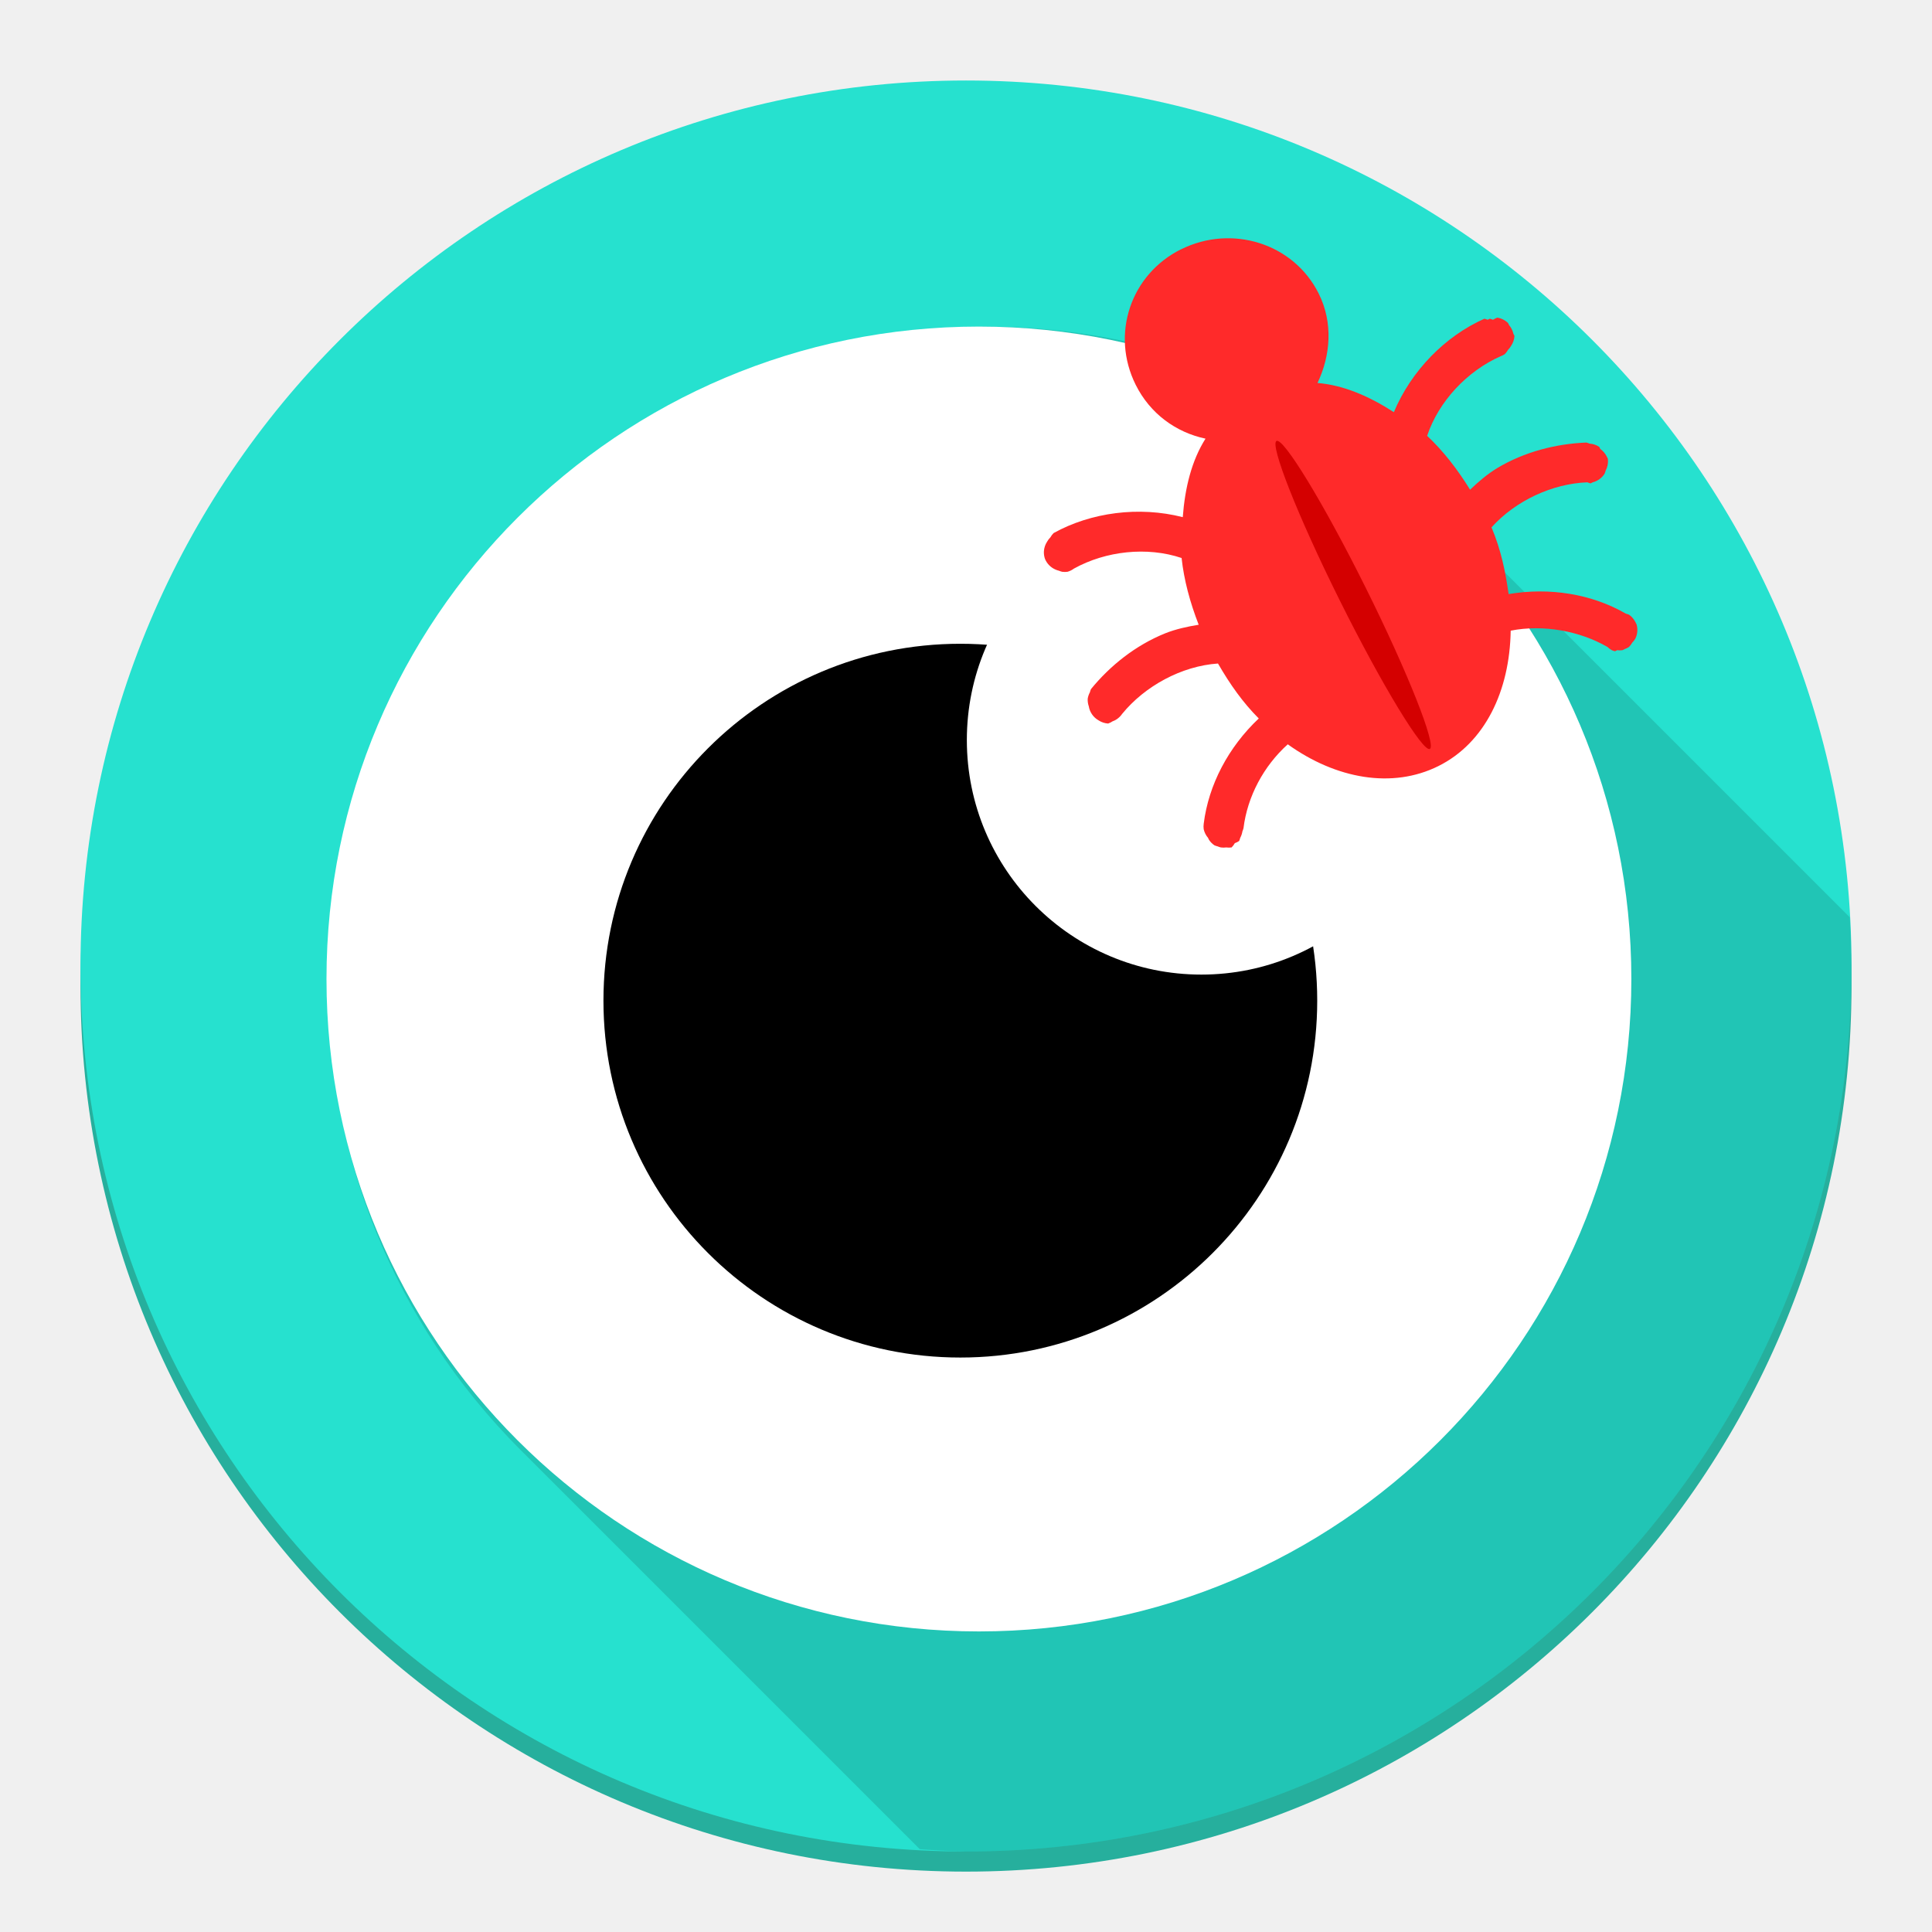
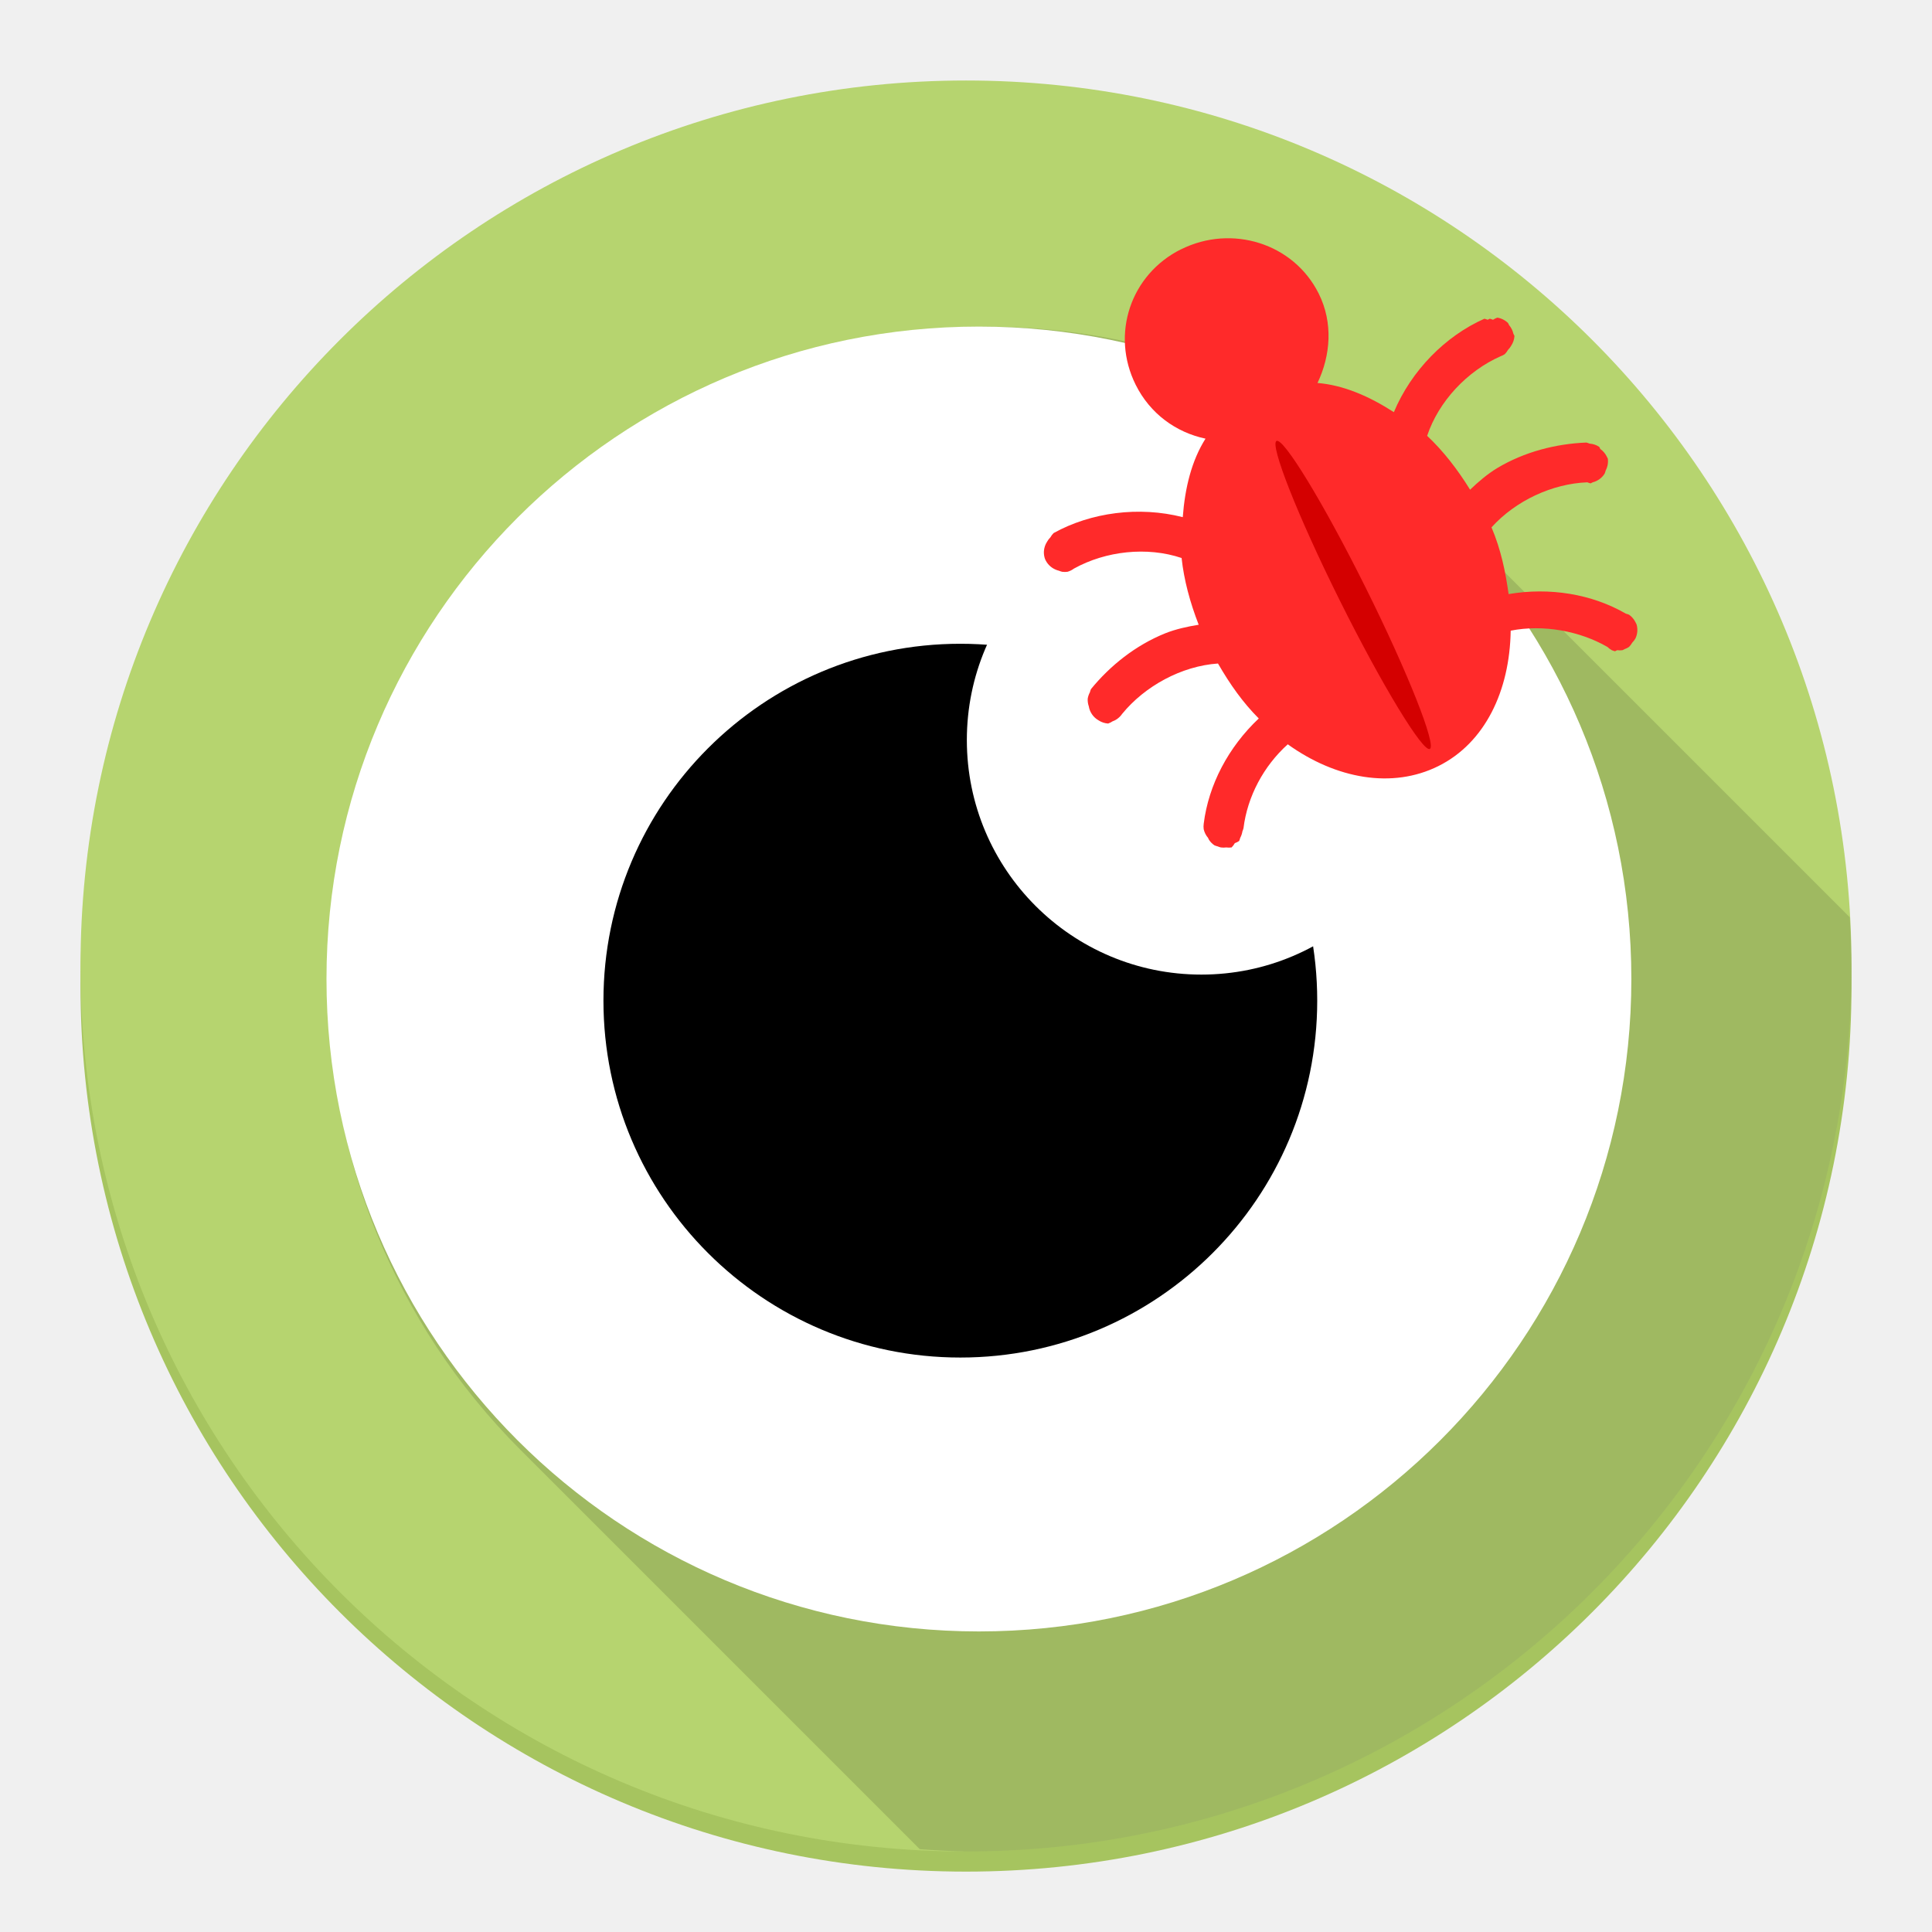
<svg xmlns="http://www.w3.org/2000/svg" width="192" height="192" viewBox="0 0 192 192" id="svg2" version="1.1">
  <defs id="defs4" />
  <g id="layer1" transform="translate(0,-860.3622)">
-     <circle r="88" cy="958.362" cx="96" id="circle5439" style="fill:#26af9d;fill-opacity:1;stroke:none;stroke-width:4;stroke-linecap:butt;stroke-linejoin:miter;stroke-miterlimit:4;stroke-dasharray:none;stroke-opacity:1" />
-     <circle style="fill:#26e1cf;fill-opacity:1;stroke:none;stroke-width:4;stroke-linecap:butt;stroke-linejoin:miter;stroke-miterlimit:4;stroke-dasharray:none;stroke-opacity:1" id="path5437" cx="96" cy="956.362" r="88" />
+     <circle r="88" cy="958.362" cx="96" id="circle5439" style="fill:#a6c45f;fill-opacity:1;stroke:none;stroke-width:4;stroke-linecap:butt;stroke-linejoin:miter;stroke-miterlimit:4;stroke-dasharray:none;stroke-opacity:1" />
+     <circle style="fill:#b6d46f;fill-opacity:1;stroke:none;stroke-width:4;stroke-linecap:butt;stroke-linejoin:miter;stroke-miterlimit:4;stroke-dasharray:none;stroke-opacity:1" id="path5437" cx="96" cy="956.362" r="88" />
    <path style="color:#000000;font-style:normal;font-variant:normal;font-weight:normal;font-stretch:normal;font-size:medium;line-height:normal;font-family:sans-serif;text-indent:0;text-align:start;text-decoration:none;text-decoration-line:none;text-decoration-style:solid;text-decoration-color:#000000;letter-spacing:normal;word-spacing:normal;text-transform:none;direction:ltr;block-progression:tb;writing-mode:lr-tb;baseline-shift:baseline;text-anchor:start;white-space:normal;clip-rule:nonzero;display:inline;overflow:visible;visibility:visible;opacity:1;isolation:auto;mix-blend-mode:normal;color-interpolation:sRGB;color-interpolation-filters:linearRGB;solid-color:#000000;solid-opacity:1;fill:#000000;fill-opacity:0.125;fill-rule:nonzero;stroke:none;stroke-width:8.607;stroke-linecap:butt;stroke-linejoin:miter;stroke-miterlimit:4;stroke-dasharray:none;stroke-dashoffset:0;stroke-opacity:1;color-rendering:auto;image-rendering:auto;shape-rendering:auto;text-rendering:auto;enable-background:accumulate" d="M 98.02 32.459 C 81.274 32.459 64.528 38.841 51.762 51.607 C 26.229 77.141 26.229 118.592 51.762 144.125 L 91.406 183.77 A 88 88 0 0 0 96 184 A 88 88 0 0 0 184 96 A 88 88 0 0 0 183.828 91.158 L 144.277 51.607 C 131.511 38.841 114.765 32.459 98.02 32.459 z " transform="translate(0,860.3622)" id="path5462" />
    <circle r="64.838" cy="957.654" cx="97.284" id="circle5467" style="fill:#ffffff;fill-opacity:1;stroke:none;stroke-width:4;stroke-linecap:butt;stroke-linejoin:miter;stroke-miterlimit:4;stroke-dasharray:none;stroke-opacity:1" />
    <circle style="fill:#000000;fill-opacity:1;stroke:none;stroke-width:4;stroke-linecap:butt;stroke-linejoin:miter;stroke-miterlimit:4;stroke-dasharray:none;stroke-opacity:1" id="circle5451" cx="95.437" cy="959.806" r="35.467" />
    <circle style="fill:#ffffff;fill-opacity:1;stroke:none;stroke-width:10;stroke-linecap:butt;stroke-linejoin:miter;stroke-miterlimit:4;stroke-dasharray:none;stroke-opacity:1" id="circle5455" cx="119.392" cy="933.908" r="23.308" />
    <flowRoot xml:space="preserve" id="flowRoot3776" style="font-style:normal;font-weight:normal;font-size:40px;line-height:125%;font-family:Sans;letter-spacing:0px;word-spacing:0px;fill:#000000;fill-opacity:1;stroke:none;stroke-width:1px;stroke-linecap:butt;stroke-linejoin:miter;stroke-opacity:1" transform="translate(296.8833,136.4798)">
      <flowRegion id="flowRegion3778">
        <rect id="rect3780" width="29" height="71" x="52" y="60" />
      </flowRegion>
      <flowPara id="flowPara3782" />
    </flowRoot>
    <text xml:space="preserve" style="font-style:normal;font-weight:normal;font-size:40px;line-height:125%;font-family:Sans;letter-spacing:0px;word-spacing:0px;fill:#000000;fill-opacity:1;stroke:none" x="4973.289" y="3504.517" id="text5084">
      <tspan id="tspan5086" x="4973.289" y="3504.517" />
    </text>
    <g id="g4345" transform="matrix(0.2001245,-0.3019103,0.3019103,0.2001245,-179.093,776.5073)">
      <path transform="matrix(-0.716246,0,0,0.716246,252.9668,272.6866)" id="path4155" d="m 70.8,803.108 c 18.726,-10.812 42.064,-4.559 52.875,14.167 6.216,10.765 6.675,22.984 2.437,33.713 9.955,0.225 20.007,3.827 29.876,9.353 5.706,-16.364 17.927,-30.34 32.41,-37.867 a 7.61,7.61 0 0 1 2.054,-0.128 7.61,7.61 0 0 1 2.054,-0.128 7.61,7.61 0 0 1 3.781,1.017 7.61,7.61 0 0 1 2.184,1.941 7.61,7.61 0 0 1 1.169,5.71 7.61,7.61 0 0 1 -0.34,1.254 7.61,7.61 0 0 1 -0.34,1.254 7.61,7.61 0 0 1 -1.139,1.714 7.61,7.61 0 0 1 -2.394,1.383 c -12.33,6.407 -22.546,18.628 -26.149,32.123 6.508,5.4 12.379,12.059 17.691,19.583 2.946,-3.199 6.276,-6.415 9.788,-8.851 10.093,-6.95 22.031,-10.779 33.556,-11.922 a 7.61,7.61 0 0 1 1.256,0.332 7.61,7.61 0 0 1 2.51,0.664 7.61,7.61 0 0 1 2.184,1.941 7.61,7.61 0 0 1 2.427,6.047 7.61,7.61 0 0 1 -1.008,3.782 7.61,7.61 0 0 1 -1.596,0.921 7.61,7.61 0 0 1 -1.596,0.921 7.61,7.61 0 0 1 -2.852,0.589 c -13.65,1.369 -27.831,8.786 -36.374,19.943 4.145,8.327 7.216,16.273 8.912,24.652 15.541,-3.626 31.79,-2.019 45.288,4.712 a 7.61,7.61 0 0 1 1.712,1.124 7.61,7.61 0 0 1 1.843,3.192 7.61,7.61 0 0 1 0.457,0.792 7.61,7.61 0 0 1 0.588,2.861 7.61,7.61 0 0 1 -0.34,1.254 7.61,7.61 0 0 1 -0.34,1.254 7.61,7.61 0 0 1 -1.139,1.715 7.61,7.61 0 0 1 -1.139,1.714 7.61,7.61 0 0 1 -2.054,0.128 7.61,7.61 0 0 1 -1.596,0.921 7.61,7.61 0 0 1 -1.256,-0.332 7.61,7.61 0 0 1 -2.511,-0.664 7.61,7.61 0 0 1 -1.256,-0.332 c -10.932,-5.455 -24.047,-6.716 -36.141,-3.616 0.843,22.779 -7.861,42.849 -24.914,52.695 -17.249,9.958 -39.08,6.908 -58.551,-5.565 -8.968,9.06 -14.536,22.167 -15.279,34.362 a 7.61,7.61 0 0 1 0.117,2.044 7.61,7.61 0 0 1 -0.34,1.254 7.61,7.61 0 0 1 -0.799,0.46 7.61,7.61 0 0 1 -1.139,1.714 7.61,7.61 0 0 1 -0.798,0.46 7.61,7.61 0 0 1 -1.596,0.921 7.61,7.61 0 0 1 -2.054,0.129 7.61,7.61 0 0 1 -2.054,0.129 7.61,7.61 0 0 1 -4.699,-2.609 7.61,7.61 0 0 1 -0.457,-0.792 7.61,7.61 0 0 1 -1.045,-3.653 7.61,7.61 0 0 1 0.34,-1.253 c 0.92,-15.055 7.652,-29.932 18.564,-41.576 -6.419,-5.668 -12.547,-11.815 -17.691,-19.582 -13.64,2.063 -26.805,10.149 -34.66,21.068 a 7.61,7.61 0 0 1 -0.34,1.254 7.61,7.61 0 0 1 -0.798,0.46 7.61,7.61 0 0 1 -5.246,1.972 7.61,7.61 0 0 1 -1.256,-0.332 7.61,7.61 0 0 1 -4.237,-1.81 7.61,7.61 0 0 1 -0.457,-0.792 7.61,7.61 0 0 1 -1.045,-3.654 7.61,7.61 0 0 1 -0.458,-0.792 7.61,7.61 0 0 1 1.009,-3.783 7.61,7.61 0 0 1 0.34,-1.254 c 6.77,-9.381 16.036,-17.834 27.103,-23.098 3.867,-1.821 8.316,-3.098 12.56,-4.051 -3.851,-8.351 -6.695,-16.791 -8.114,-25.112 -13.489,-3.627 -29.183,-0.899 -40.895,6.583 a 7.61,7.61 0 0 1 -1.596,0.921 7.61,7.61 0 0 1 -2.054,0.128 7.61,7.61 0 0 1 -2.054,0.128 7.61,7.61 0 0 1 -3.78,-1.017 7.61,7.61 0 0 1 -0.457,-0.792 7.61,7.61 0 0 1 -1.843,-3.193 7.61,7.61 0 0 1 -0.457,-0.792 7.61,7.61 0 0 1 0.551,-4.575 7.61,7.61 0 0 1 1.596,-0.921 7.61,7.61 0 0 1 0.34,-1.254 7.61,7.61 0 0 1 0.798,-0.46 7.61,7.61 0 0 1 0.34,-1.253 c 13.756,-8.789 31.974,-12.379 49,-9.136 0.15,-11.341 2.029,-21.801 6.838,-30.551 -11.504,-1.636 -22.516,-7.664 -28.775,-18.505 -10.812,-18.726 -3.761,-42.526 14.966,-53.337 z" style="fill:#ff2a2a;fill-opacity:1;stroke:none" />
      <path id="path3847" d="m 172.882,898.788 c 1.831,1.057 -6.951,19.96 -20.003,42.568 -13.052,22.607 -25.362,40.237 -27.193,39.179 -1.831,-1.057 7.282,-20.533 20.333,-43.14 13.052,-22.607 25.032,-39.664 26.863,-38.607 z" style="fill:#d40000;fill-opacity:1;stroke:none" />
    </g>
  </g>
</svg>
